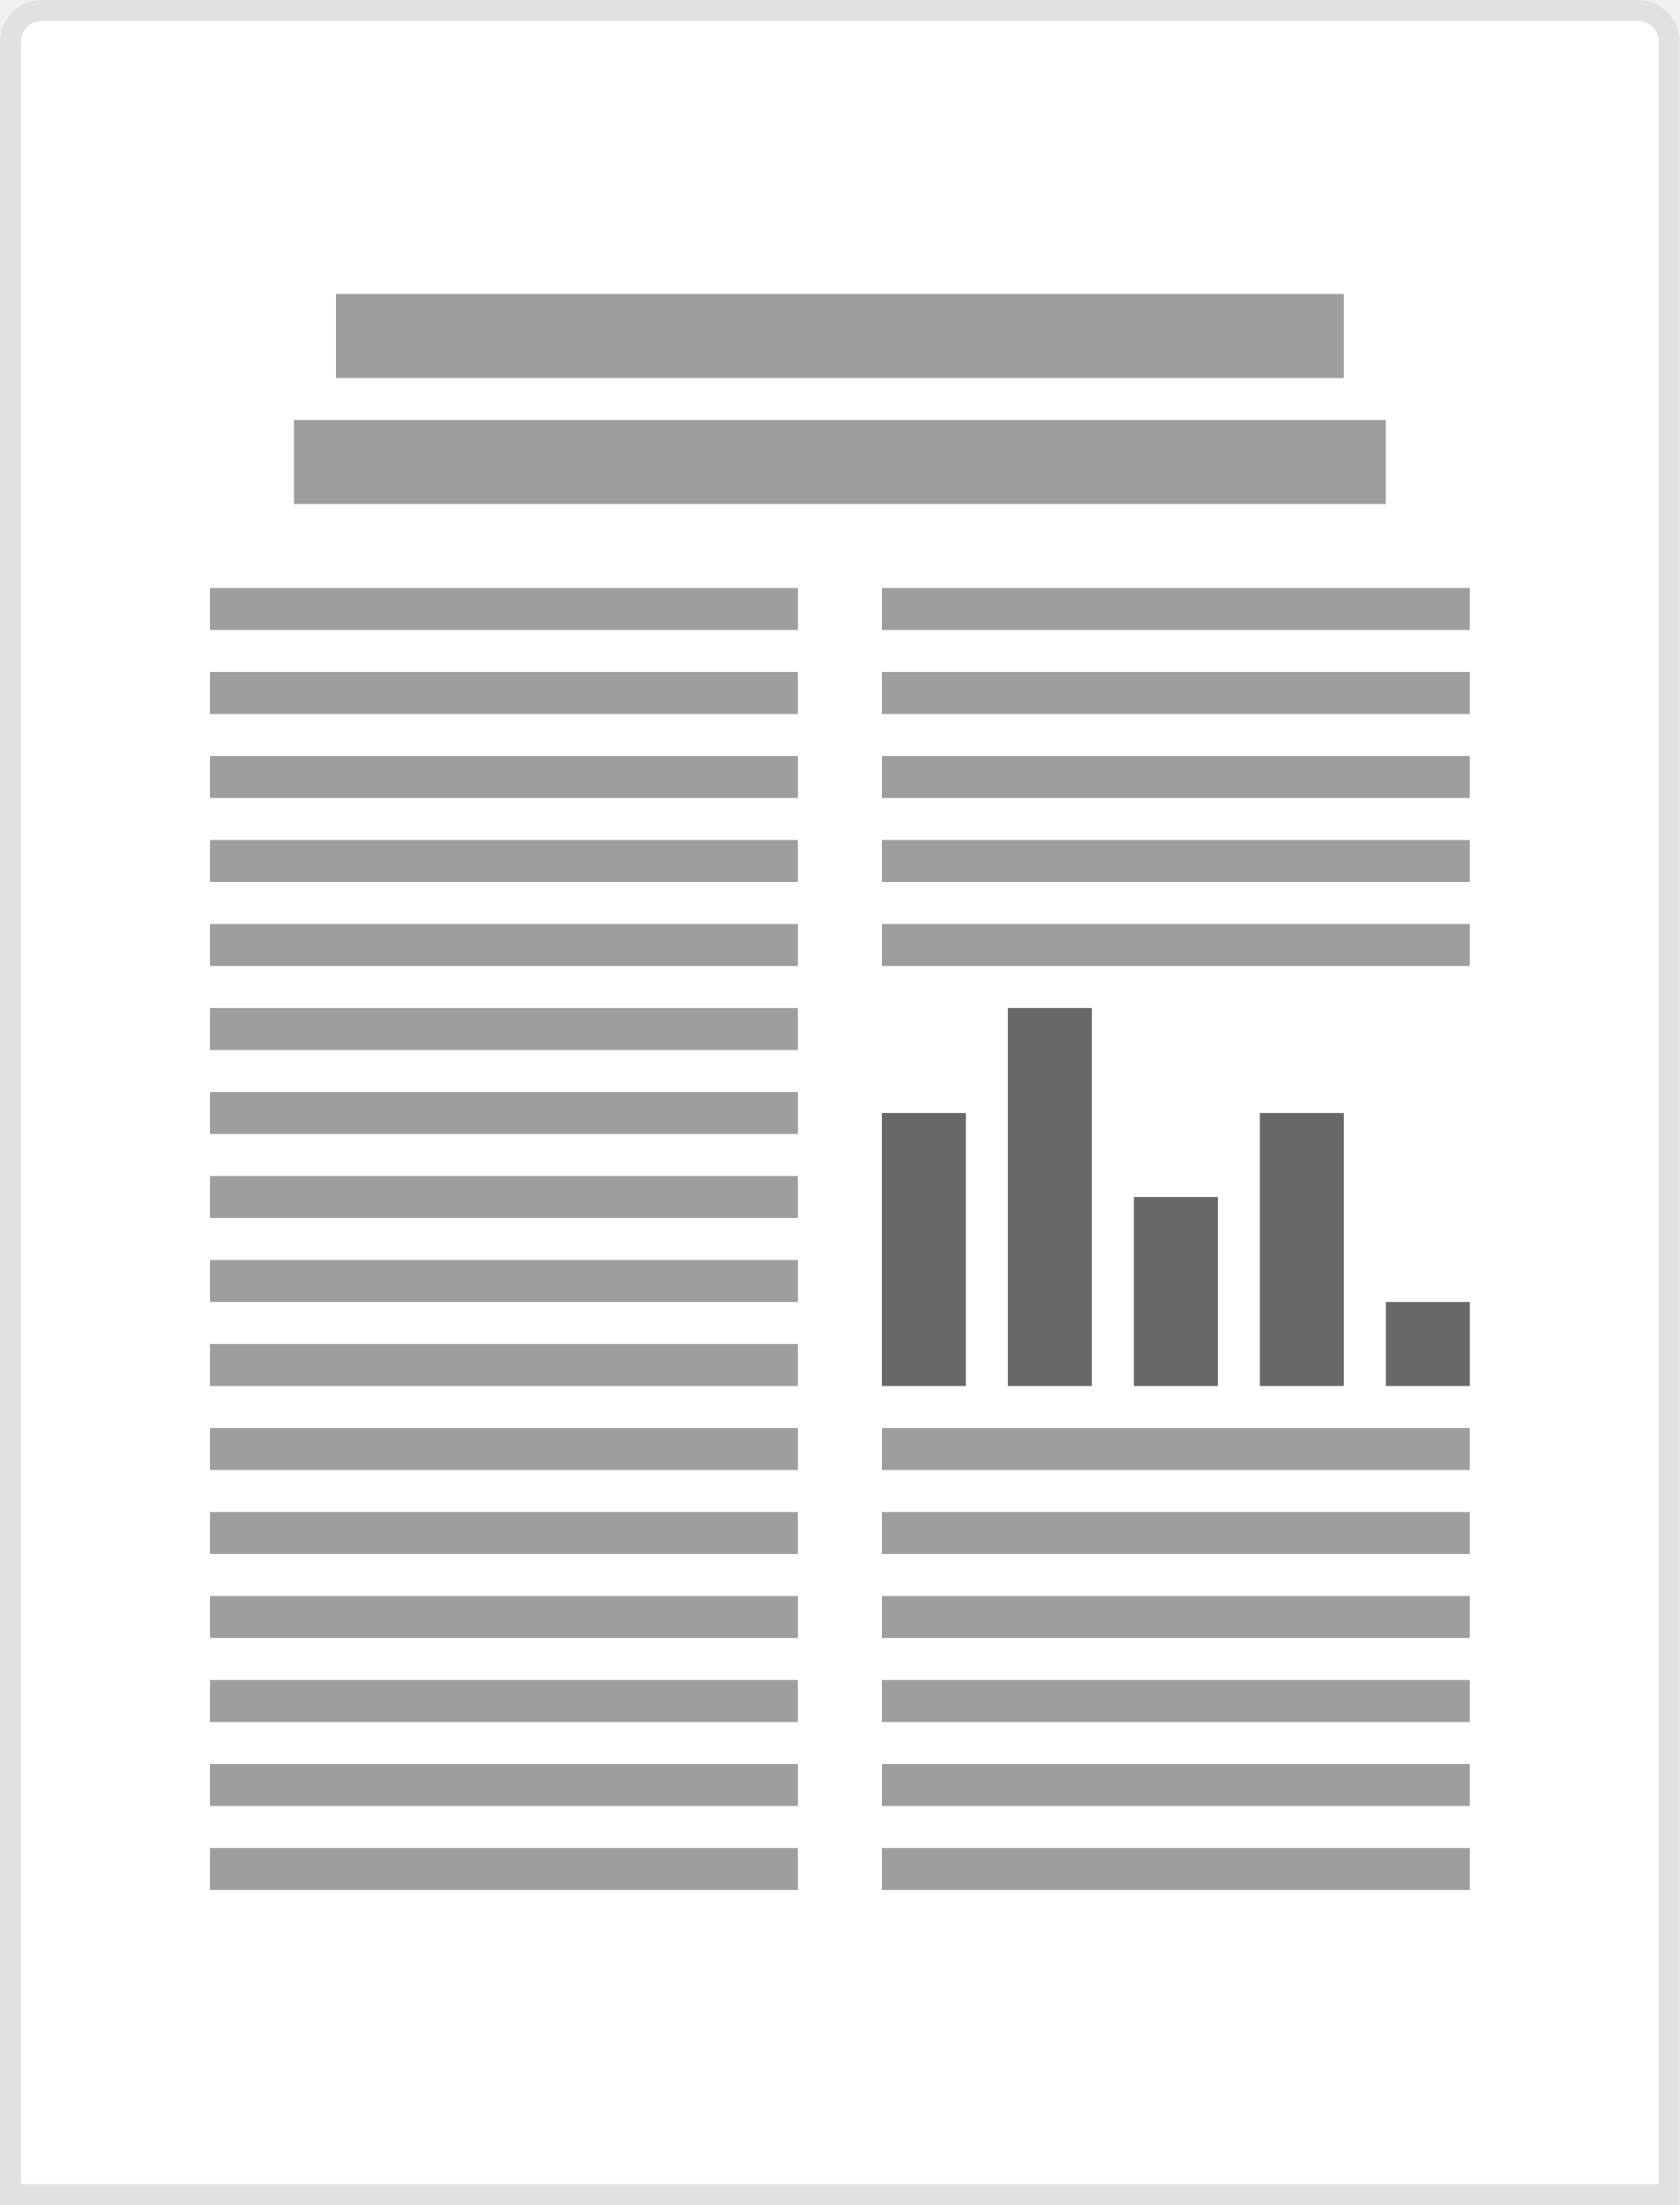
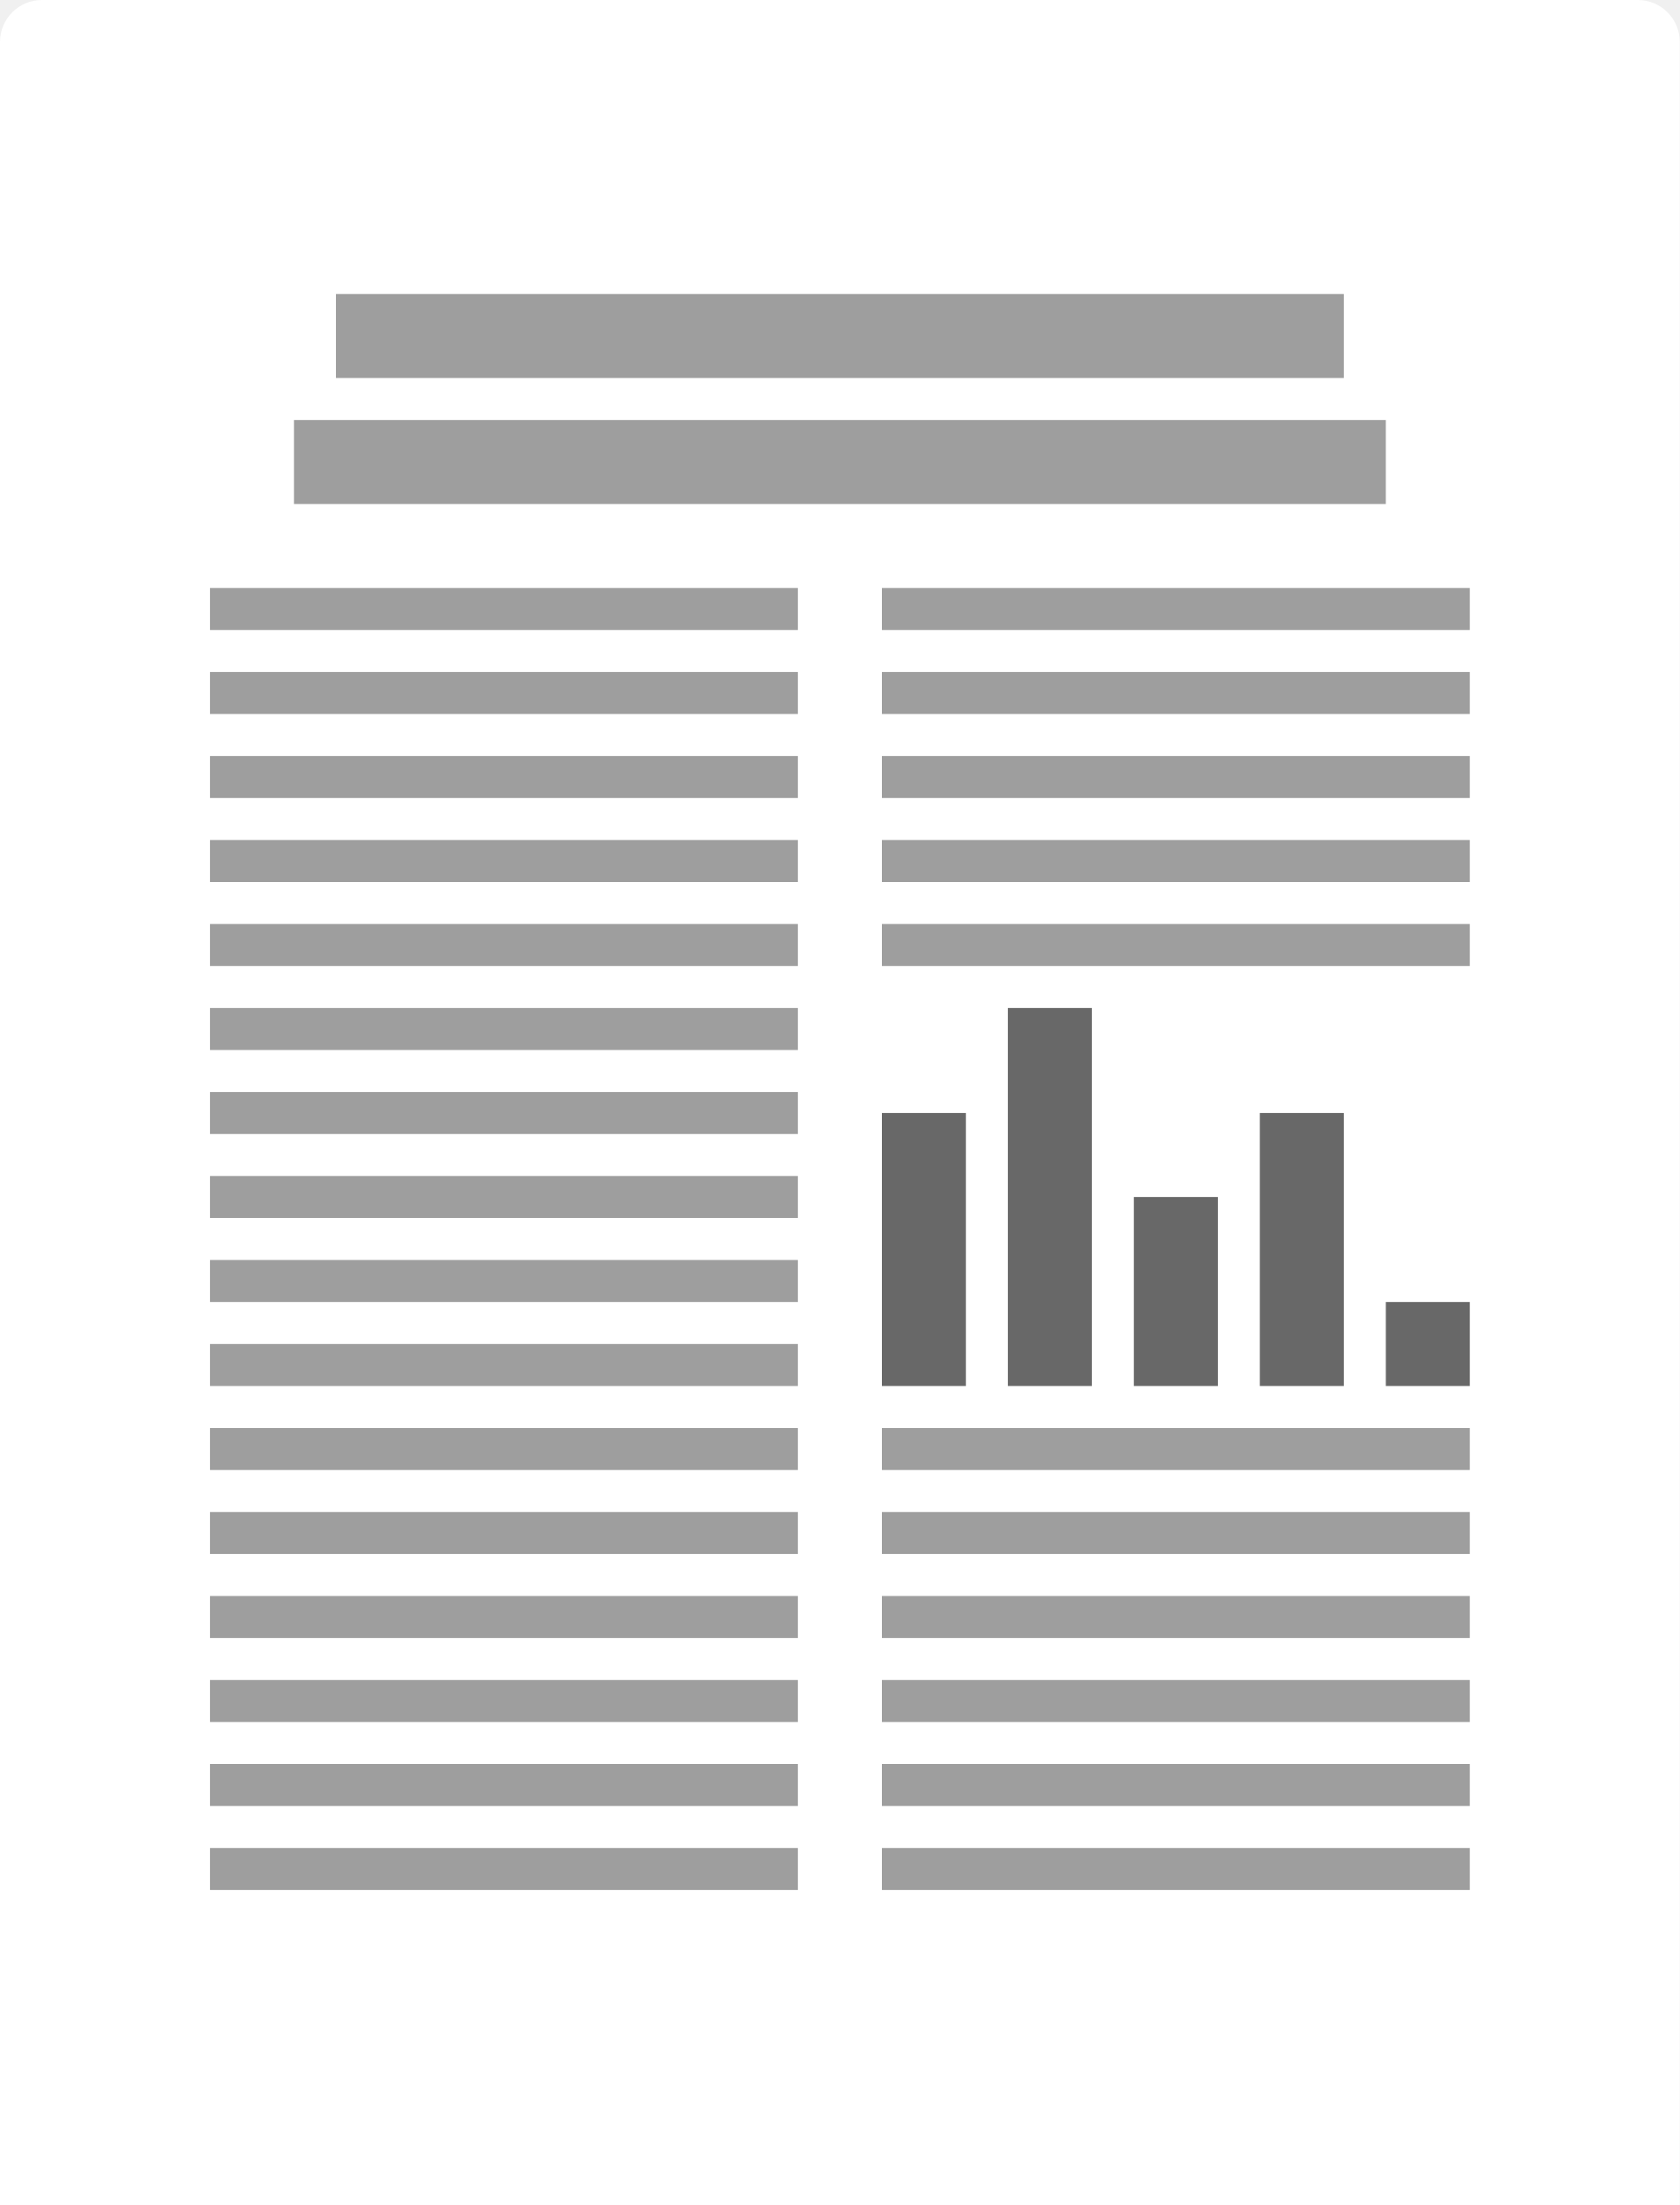
<svg xmlns="http://www.w3.org/2000/svg" width="80" height="105" viewBox="0 0 80 105" fill="none">
  <path d="M0 2C0 0.895 0.895 0 2 0H78C79.105 0 80 0.895 80 2V105H0V2Z" fill="white" />
  <rect x="16" y="14" width="48" height="4" fill="#9E9E9E" />
  <rect x="14" y="20" width="52" height="4" fill="#9E9E9E" />
  <rect x="10" y="28" width="28" height="2" fill="black" fill-opacity="0.38" />
  <rect x="10" y="32" width="28" height="2" fill="black" fill-opacity="0.38" />
  <rect x="10" y="36" width="28" height="2" fill="black" fill-opacity="0.38" />
  <rect x="10" y="40" width="28" height="2" fill="black" fill-opacity="0.38" />
  <rect x="10" y="44" width="28" height="2" fill="black" fill-opacity="0.38" />
  <rect x="10" y="48" width="28" height="2" fill="black" fill-opacity="0.38" />
  <rect x="10" y="52" width="28" height="2" fill="black" fill-opacity="0.38" />
  <rect x="10" y="56" width="28" height="2" fill="black" fill-opacity="0.38" />
  <rect x="10" y="60" width="28" height="2" fill="black" fill-opacity="0.38" />
  <rect x="10" y="64" width="28" height="2" fill="black" fill-opacity="0.38" />
  <rect x="10" y="68" width="28" height="2" fill="black" fill-opacity="0.38" />
  <rect x="10" y="72" width="28" height="2" fill="black" fill-opacity="0.38" />
  <rect x="10" y="76" width="28" height="2" fill="black" fill-opacity="0.38" />
  <rect x="10" y="80" width="28" height="2" fill="black" fill-opacity="0.38" />
  <rect x="10" y="84" width="28" height="2" fill="black" fill-opacity="0.38" />
  <rect x="10" y="88" width="28" height="2" fill="black" fill-opacity="0.38" />
  <rect x="42" y="28" width="28" height="2" fill="black" fill-opacity="0.38" />
  <rect x="42" y="32" width="28" height="2" fill="black" fill-opacity="0.38" />
  <rect x="42" y="36" width="28" height="2" fill="black" fill-opacity="0.38" />
  <rect x="42" y="40" width="28" height="2" fill="black" fill-opacity="0.38" />
  <rect x="42" y="44" width="28" height="2" fill="black" fill-opacity="0.38" />
  <rect x="42" y="68" width="28" height="2" fill="black" fill-opacity="0.38" />
  <rect x="42" y="72" width="28" height="2" fill="black" fill-opacity="0.38" />
  <rect x="42" y="76" width="28" height="2" fill="black" fill-opacity="0.38" />
  <rect x="42" y="80" width="28" height="2" fill="black" fill-opacity="0.38" />
  <rect x="42" y="84" width="28" height="2" fill="black" fill-opacity="0.38" />
  <rect x="42" y="88" width="28" height="2" fill="black" fill-opacity="0.38" />
  <rect x="42" y="53" width="4" height="13" fill="#686868" />
  <rect x="48" y="48" width="4" height="18" fill="#686868" />
  <rect x="54" y="57" width="4" height="9" fill="#686868" />
  <rect x="60" y="53" width="4" height="13" fill="#686868" />
  <rect x="66" y="62" width="4" height="4" fill="#686868" />
-   <path d="M0.5 2C0.5 1.172 1.172 0.5 2 0.5H78C78.828 0.5 79.5 1.172 79.5 2V104.5H0.5V2Z" stroke="black" stroke-opacity="0.12" />
</svg>
